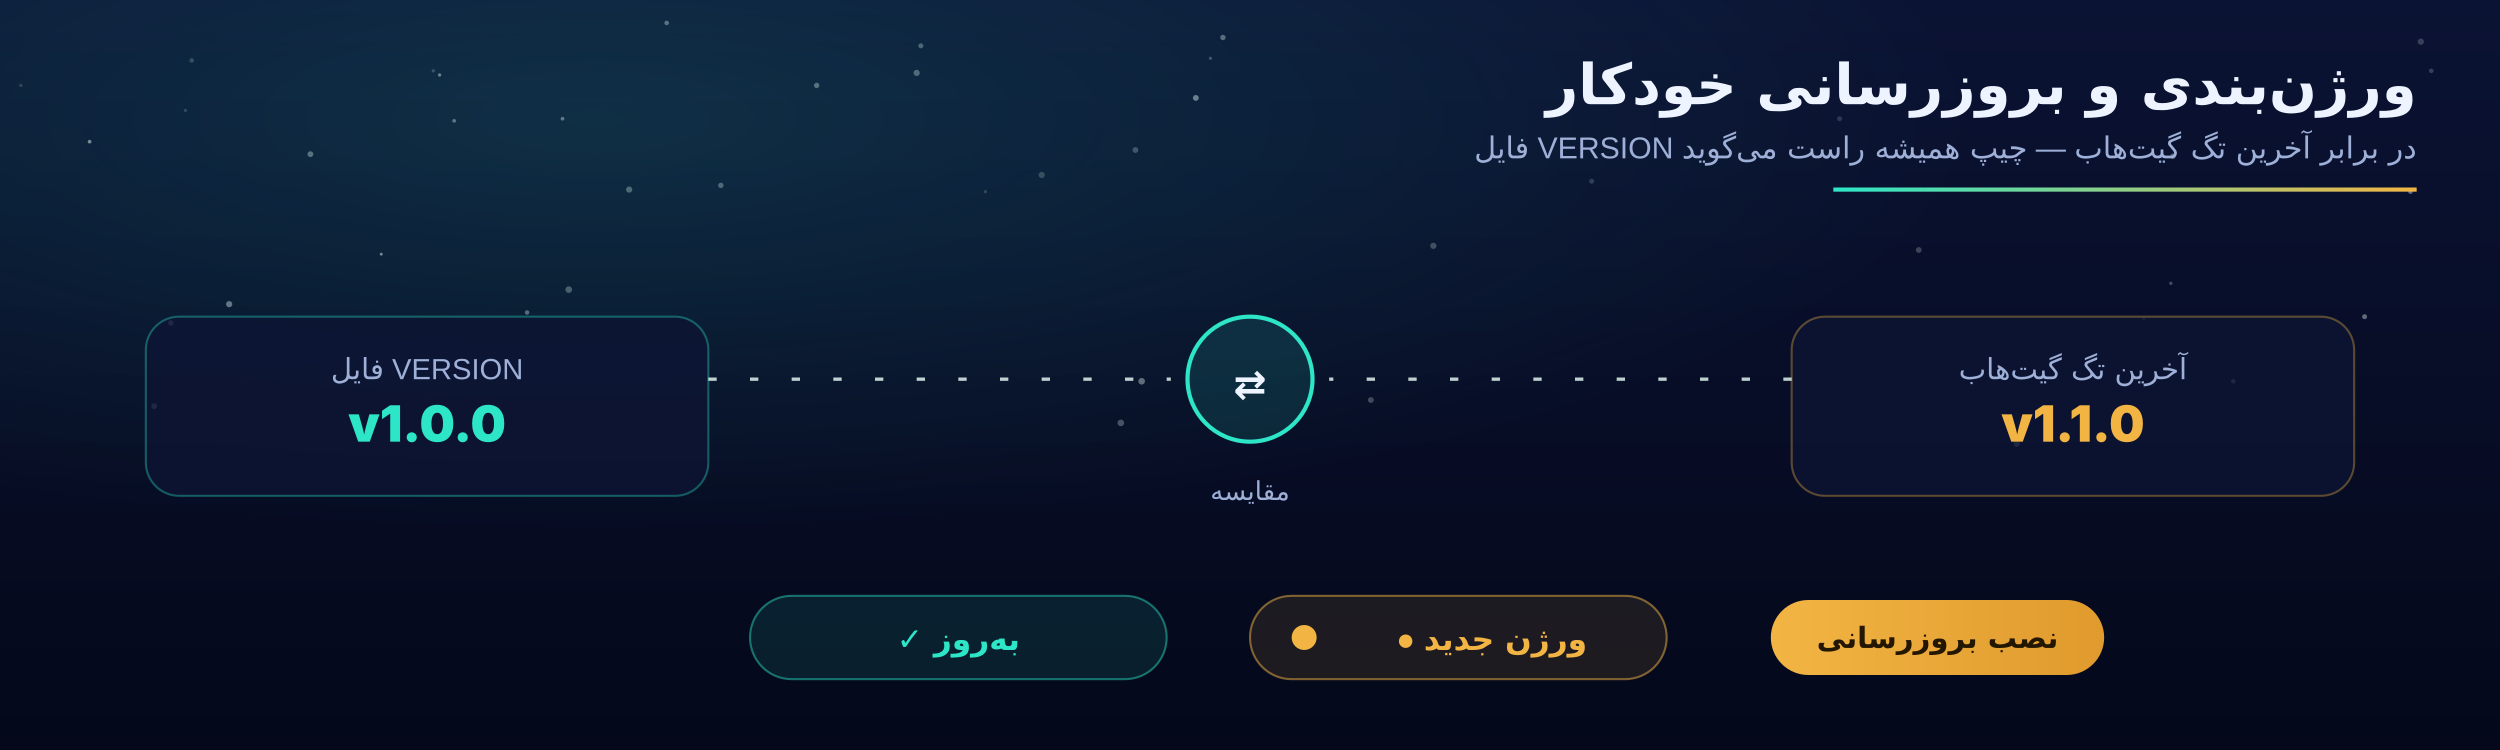
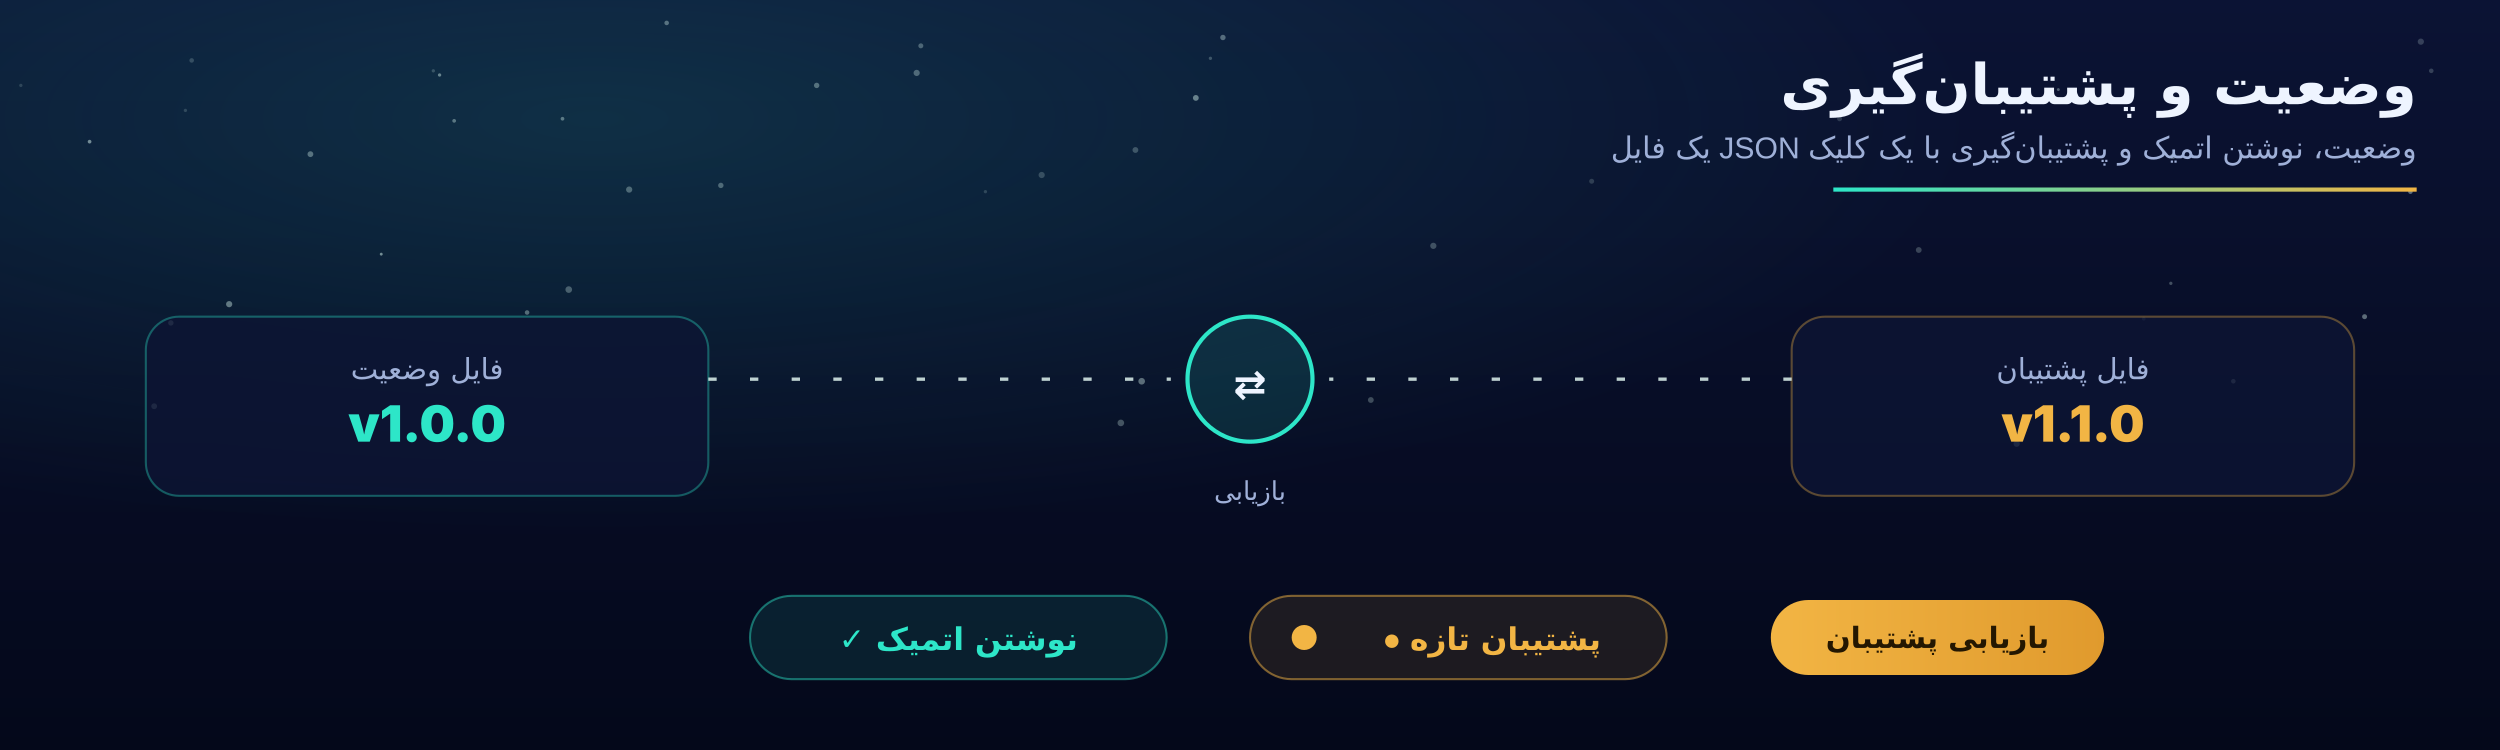
<svg xmlns="http://www.w3.org/2000/svg" width="1200" height="360" viewBox="0 0 1200 360">
  <defs>
    <linearGradient id="bg" x1="0" y1="0" x2="0" y2="1">
      <stop offset="0" stop-color="#0b1334" />
      <stop offset="1" stop-color="#04081a" />
    </linearGradient>
    <linearGradient id="tg" x1="0" y1="0" x2="1" y2="0">
      <stop offset="0" stop-color="#2de6c8" />
      <stop offset="1" stop-color="#f2b544" />
    </linearGradient>
    <linearGradient id="goldg" x1="0" y1="0" x2="1" y2="0">
      <stop offset="0" stop-color="#f2b544" />
      <stop offset="1" stop-color="#e09a2d" />
    </linearGradient>
    <radialGradient id="aur" cx=".24" cy=".16" r=".55">
      <stop offset="0" stop-color="#2de6c8" stop-opacity=".14" />
      <stop offset="1" stop-color="#2de6c8" stop-opacity="0" />
    </radialGradient>
  </defs>
  <rect width="1200" height="360" fill="url(#bg)" />
  <rect width="1200" height="360" fill="url(#aur)" />
  <circle cx="392" cy="41" r="1.3" fill="#dffcf4" opacity="0.34">
    <animate attributeName="opacity" values="0.34;0.79;0.34" dur="2.2s" repeatCount="indefinite" />
  </circle>
  <circle cx="442" cy="22" r="1.2" fill="#dffcf4" opacity="0.3">
    <animate attributeName="opacity" values="0.3;0.75;0.3" dur="2.1s" repeatCount="indefinite" />
  </circle>
  <circle cx="92" cy="29" r="1.1" fill="#dffcf4" opacity="0.19">
    <animate attributeName="opacity" values="0.19;0.64;0.19" dur="4.1s" repeatCount="indefinite" />
  </circle>
  <circle cx="273" cy="139" r="1.6" fill="#dffcf4" opacity="0.29">
    <animate attributeName="opacity" values="0.29;0.74;0.29" dur="3.4s" repeatCount="indefinite" />
  </circle>
  <circle cx="1162" cy="20" r="1.5" fill="#dffcf4" opacity="0.2">
    <animate attributeName="opacity" values="0.2;0.65;0.2" dur="2.7s" repeatCount="indefinite" />
  </circle>
  <circle cx="149" cy="74" r="1.4" fill="#dffcf4" opacity="0.35">
    <animate attributeName="opacity" values="0.35;0.8;0.35" dur="2.5s" repeatCount="indefinite" />
  </circle>
  <circle cx="764" cy="87" r="1.2" fill="#dffcf4" opacity="0.17">
    <animate attributeName="opacity" values="0.17;0.62;0.17" dur="2.2s" repeatCount="indefinite" />
  </circle>
  <circle cx="253" cy="150" r="1.1" fill="#dffcf4" opacity="0.35">
    <animate attributeName="opacity" values="0.35;0.8;0.35" dur="2.8s" repeatCount="indefinite" />
  </circle>
  <circle cx="545" cy="72" r="1.4" fill="#dffcf4" opacity="0.24">
    <animate attributeName="opacity" values="0.24;0.69;0.24" dur="3.7s" repeatCount="indefinite" />
  </circle>
  <circle cx="688" cy="118" r="1.5" fill="#dffcf4" opacity="0.25">
    <animate attributeName="opacity" values="0.25;0.7;0.25" dur="3.8s" repeatCount="indefinite" />
  </circle>
  <circle cx="1167" cy="34" r="1.1" fill="#dffcf4" opacity="0.2">
    <animate attributeName="opacity" values="0.2;0.65;0.2" dur="3.9s" repeatCount="indefinite" />
  </circle>
  <circle cx="587" cy="18" r="1.3" fill="#dffcf4" opacity="0.35">
    <animate attributeName="opacity" values="0.35;0.8;0.35" dur="3.9s" repeatCount="indefinite" />
  </circle>
  <circle cx="1043" cy="75" r="1.3" fill="#dffcf4" opacity="0.35">
    <animate attributeName="opacity" values="0.35;0.8;0.35" dur="3.5s" repeatCount="indefinite" />
  </circle>
  <circle cx="548" cy="183" r="1.6" fill="#dffcf4" opacity="0.38">
    <animate attributeName="opacity" values="0.38;0.83;0.38" dur="3.2s" repeatCount="indefinite" />
  </circle>
  <circle cx="82" cy="155" r="1.3" fill="#dffcf4" opacity="0.44">
    <animate attributeName="opacity" values="0.44;0.89;0.44" dur="4.5s" repeatCount="indefinite" />
  </circle>
  <circle cx="346" cy="89" r="1.3" fill="#dffcf4" opacity="0.31">
    <animate attributeName="opacity" values="0.31;0.76;0.31" dur="2.1s" repeatCount="indefinite" />
  </circle>
  <circle cx="208" cy="34" r="0.8" fill="#dffcf4" opacity="0.2">
    <animate attributeName="opacity" values="0.2;0.65;0.2" dur="3.9s" repeatCount="indefinite" />
  </circle>
  <circle cx="302" cy="91" r="1.5" fill="#dffcf4" opacity="0.31">
    <animate attributeName="opacity" values="0.31;0.76;0.31" dur="2.2s" repeatCount="indefinite" />
  </circle>
  <circle cx="658" cy="192" r="1.4" fill="#dffcf4" opacity="0.25">
    <animate attributeName="opacity" values="0.25;0.7;0.25" dur="4.2s" repeatCount="indefinite" />
  </circle>
  <circle cx="500" cy="84" r="1.5" fill="#dffcf4" opacity="0.2">
    <animate attributeName="opacity" values="0.2;0.65;0.2" dur="4.4s" repeatCount="indefinite" />
  </circle>
  <circle cx="218" cy="58" r="0.9" fill="#dffcf4" opacity="0.36">
    <animate attributeName="opacity" values="0.36;0.81;0.36" dur="3.2s" repeatCount="indefinite" />
  </circle>
  <circle cx="320" cy="11" r="1.1" fill="#dffcf4" opacity="0.35">
    <animate attributeName="opacity" values="0.35;0.8;0.35" dur="2.9s" repeatCount="indefinite" />
  </circle>
  <circle cx="1135" cy="152" r="1.2" fill="#dffcf4" opacity="0.39">
    <animate attributeName="opacity" values="0.39;0.84;0.39" dur="3.5s" repeatCount="indefinite" />
  </circle>
  <circle cx="74" cy="195" r="1.4" fill="#dffcf4" opacity="0.43">
    <animate attributeName="opacity" values="0.43;0.88;0.43" dur="4.2s" repeatCount="indefinite" />
  </circle>
  <circle cx="473" cy="92" r="0.8" fill="#dffcf4" opacity="0.17">
    <animate attributeName="opacity" values="0.17;0.62;0.17" dur="3.6s" repeatCount="indefinite" />
  </circle>
  <circle cx="89" cy="53" r="0.8" fill="#dffcf4" opacity="0.17">
    <animate attributeName="opacity" values="0.17;0.62;0.17" dur="2.9s" repeatCount="indefinite" />
  </circle>
  <circle cx="10" cy="41" r="0.8" fill="#dffcf4" opacity="0.16">
    <animate attributeName="opacity" values="0.16;0.61;0.16" dur="2.9s" repeatCount="indefinite" />
  </circle>
  <circle cx="1042" cy="136" r="0.8" fill="#dffcf4" opacity="0.27">
    <animate attributeName="opacity" values="0.27;0.72;0.27" dur="2.6s" repeatCount="indefinite" />
  </circle>
  <circle cx="440" cy="35" r="1.5" fill="#dffcf4" opacity="0.31">
    <animate attributeName="opacity" values="0.31;0.76;0.31" dur="4.5s" repeatCount="indefinite" />
  </circle>
  <circle cx="581" cy="28" r="0.8" fill="#dffcf4" opacity="0.24">
    <animate attributeName="opacity" values="0.24;0.69;0.24" dur="2.9s" repeatCount="indefinite" />
  </circle>
  <circle cx="988" cy="43" r="0.7" fill="#dffcf4" opacity="0.33">
    <animate attributeName="opacity" values="0.33;0.78;0.33" dur="4.4s" repeatCount="indefinite" />
  </circle>
  <circle cx="183" cy="122" r="0.7" fill="#dffcf4" opacity="0.49">
    <animate attributeName="opacity" values="0.49;0.94;0.49" dur="3.3s" repeatCount="indefinite" />
  </circle>
  <circle cx="1029" cy="153" r="0.9" fill="#dffcf4" opacity="0.21">
    <animate attributeName="opacity" values="0.21;0.66;0.21" dur="2.9s" repeatCount="indefinite" />
  </circle>
  <circle cx="921" cy="120" r="1.4" fill="#dffcf4" opacity="0.23">
    <animate attributeName="opacity" values="0.23;0.68;0.23" dur="2.8s" repeatCount="indefinite" />
  </circle>
  <circle cx="968" cy="213" r="1.5" fill="#dffcf4" opacity="0.44">
    <animate attributeName="opacity" values="0.44;0.89;0.44" dur="4.0s" repeatCount="indefinite" />
  </circle>
  <circle cx="883" cy="57" r="1.2" fill="#dffcf4" opacity="0.16">
    <animate attributeName="opacity" values="0.16;0.61;0.16" dur="2.9s" repeatCount="indefinite" />
  </circle>
  <circle cx="43" cy="68" r="0.9" fill="#dffcf4" opacity="0.48">
    <animate attributeName="opacity" values="0.48;0.93;0.48" dur="3.7s" repeatCount="indefinite" />
  </circle>
  <circle cx="538" cy="203" r="1.6" fill="#dffcf4" opacity="0.28">
    <animate attributeName="opacity" values="0.28;0.73;0.28" dur="4.4s" repeatCount="indefinite" />
  </circle>
  <circle cx="270" cy="57" r="0.9" fill="#dffcf4" opacity="0.37">
    <animate attributeName="opacity" values="0.37;0.82;0.37" dur="2.5s" repeatCount="indefinite" />
  </circle>
  <circle cx="1072" cy="183" r="1.1" fill="#dffcf4" opacity="0.43">
    <animate attributeName="opacity" values="0.43;0.88;0.43" dur="3.6s" repeatCount="indefinite" />
  </circle>
  <circle cx="110" cy="146" r="1.5" fill="#dffcf4" opacity="0.41">
    <animate attributeName="opacity" values="0.41;0.86;0.41" dur="4.0s" repeatCount="indefinite" />
  </circle>
  <circle cx="574" cy="47" r="1.4" fill="#dffcf4" opacity="0.43">
    <animate attributeName="opacity" values="0.43;0.88;0.43" dur="2.8s" repeatCount="indefinite" />
  </circle>
  <circle cx="1157" cy="92" r="1.1" fill="#dffcf4" opacity="0.4">
    <animate attributeName="opacity" values="0.4;0.85;0.4" dur="4.4s" repeatCount="indefinite" />
  </circle>
  <circle cx="211" cy="36" r="0.8" fill="#dffcf4" opacity="0.43">
    <animate attributeName="opacity" values="0.43;0.88;0.43" dur="4.3s" repeatCount="indefinite" />
  </circle>
-   <text x="1160" y="50" text-anchor="end" font-family="Vazirmatn,Tahoma,Arial,sans-serif" font-size="27" font-weight="800" fill="#eef4ff">ورژن‌بندی و بروزرسانی خودکار</text>
-   <text x="1160" y="76" text-anchor="end" font-family="Vazirmatn,Tahoma,Arial,sans-serif" font-size="14.5" fill="#9fb0d8">فایل VERSION در برابر آخرین تگ گیت‌هاب — چیپ همیشه راست می‌گوید</text>
+   <text x="1160" y="50" text-anchor="end" font-family="Vazirmatn,Tahoma,Arial,sans-serif" font-size="27" font-weight="800" fill="#eef4ff">وضعیت و پشتیبان‌گیری</text>
+   <text x="1160" y="76" text-anchor="end" font-family="Vazirmatn,Tahoma,Arial,sans-serif" font-size="14.5" fill="#9fb0d8">یک فایل JSON وضعیت، نوشتن اتمیک و پشتیبان‌گیری با یک کلیک</text>
  <rect x="880" y="90" width="280" height="2" fill="url(#tg)" />
  <rect x="70" y="152" width="270" height="86" rx="16" fill="rgba(13,21,52,.8)" stroke="rgba(45,230,200,.35)" />
-   <text x="205" y="182" text-anchor="middle" font-family="Vazirmatn,Tahoma,Arial,sans-serif" font-size="14" fill="#9fb0d8">فایل VERSION</text>
+   <text x="205" y="182" text-anchor="middle" font-family="Vazirmatn,Tahoma,Arial,sans-serif" font-size="14" fill="#9fb0d8">فایل وضعیت</text>
  <text x="205" y="212" text-anchor="middle" font-family="Inter,Segoe UI,Arial,sans-serif" font-size="24" font-weight="900" fill="#2de6c8">v1.0.0</text>
  <rect x="860" y="152" width="270" height="86" rx="16" fill="rgba(13,21,52,.8)" stroke="rgba(242,181,68,.35)" />
-   <text x="995" y="182" text-anchor="middle" font-family="Vazirmatn,Tahoma,Arial,sans-serif" font-size="14" fill="#9fb0d8">آخرین تگ گیت‌هاب</text>
+   <text x="995" y="182" text-anchor="middle" font-family="Vazirmatn,Tahoma,Arial,sans-serif" font-size="14" fill="#9fb0d8">فایل پشتیبان</text>
  <text x="995" y="212" text-anchor="middle" font-family="Inter,Segoe UI,Arial,sans-serif" font-size="24" font-weight="900" fill="#f2b544">v1.1.0</text>
  <path d="M340,182 L562,182" fill="none" stroke="url(#tg)" stroke-width="2" opacity=".75" />
  <path d="M340,182 L562,182" fill="none" stroke="#eafff9" stroke-width="1.6" opacity=".8" stroke-dasharray="4 16">
    <animate attributeName="stroke-dashoffset" from="0" to="-40" dur="1.8s" repeatCount="indefinite" />
  </path>
  <path d="M860,182 L638,182" fill="none" stroke="url(#tg)" stroke-width="2" opacity=".75" />
  <path d="M860,182 L638,182" fill="none" stroke="#eafff9" stroke-width="1.6" opacity=".8" stroke-dasharray="4 16">
    <animate attributeName="stroke-dashoffset" from="0" to="-40" dur="1.8s" repeatCount="indefinite" />
  </path>
  <circle cx="600" cy="182" r="30" fill="rgba(45,230,200,.12)" stroke="#2de6c8" stroke-width="2" />
  <text x="600" y="191" text-anchor="middle" font-family="Vazirmatn,Tahoma,Arial,sans-serif" font-size="19" font-weight="900" fill="#eef4ff">⇄</text>
-   <text x="600" y="240" text-anchor="middle" font-family="Vazirmatn,Tahoma,Arial,sans-serif" font-size="12.5" fill="#9fb0d8">مقایسه</text>
+   <text x="600" y="240" text-anchor="middle" font-family="Vazirmatn,Tahoma,Arial,sans-serif" font-size="12.5" fill="#9fb0d8">بازیابی</text>
  <rect x="360" y="286" width="200" height="40" rx="20" fill="rgba(45,230,200,.1)" stroke="rgba(45,230,200,.45)" />
-   <text x="460" y="312" text-anchor="middle" font-family="Vazirmatn,Tahoma,Arial,sans-serif" font-size="15" font-weight="800" fill="#2de6c8">✓ به‌روز</text>
+   <text x="460" y="312" text-anchor="middle" font-family="Vazirmatn,Tahoma,Arial,sans-serif" font-size="15" font-weight="800" fill="#2de6c8">✓ نوشتن اتمیک</text>
  <rect x="600" y="286" width="200" height="40" rx="20" fill="rgba(242,181,68,.1)" stroke="rgba(242,181,68,.5)" />
  <circle cx="626" cy="306" r="6" fill="#f2b544">
    <animate attributeName="r" values="5;8;5" dur="1.4s" repeatCount="indefinite" />
  </circle>
-   <text x="716" y="312" text-anchor="middle" font-family="Vazirmatn,Tahoma,Arial,sans-serif" font-size="15" font-weight="800" fill="#f2b544">● ورژن جدید</text>
+   <text x="716" y="312" text-anchor="middle" font-family="Vazirmatn,Tahoma,Arial,sans-serif" font-size="15" font-weight="800" fill="#f2b544">● پشتیبان تازه</text>
  <rect x="850" y="288" width="160" height="36" rx="18" fill="url(#goldg)" />
-   <text x="930" y="311" text-anchor="middle" font-family="Vazirmatn,Tahoma,Arial,sans-serif" font-size="14" font-weight="800" fill="#241701">نصب بروزرسانی</text>
+   <text x="930" y="311" text-anchor="middle" font-family="Vazirmatn,Tahoma,Arial,sans-serif" font-size="14" font-weight="800" fill="#241701">بازیابی پشتیبان</text>
</svg>
